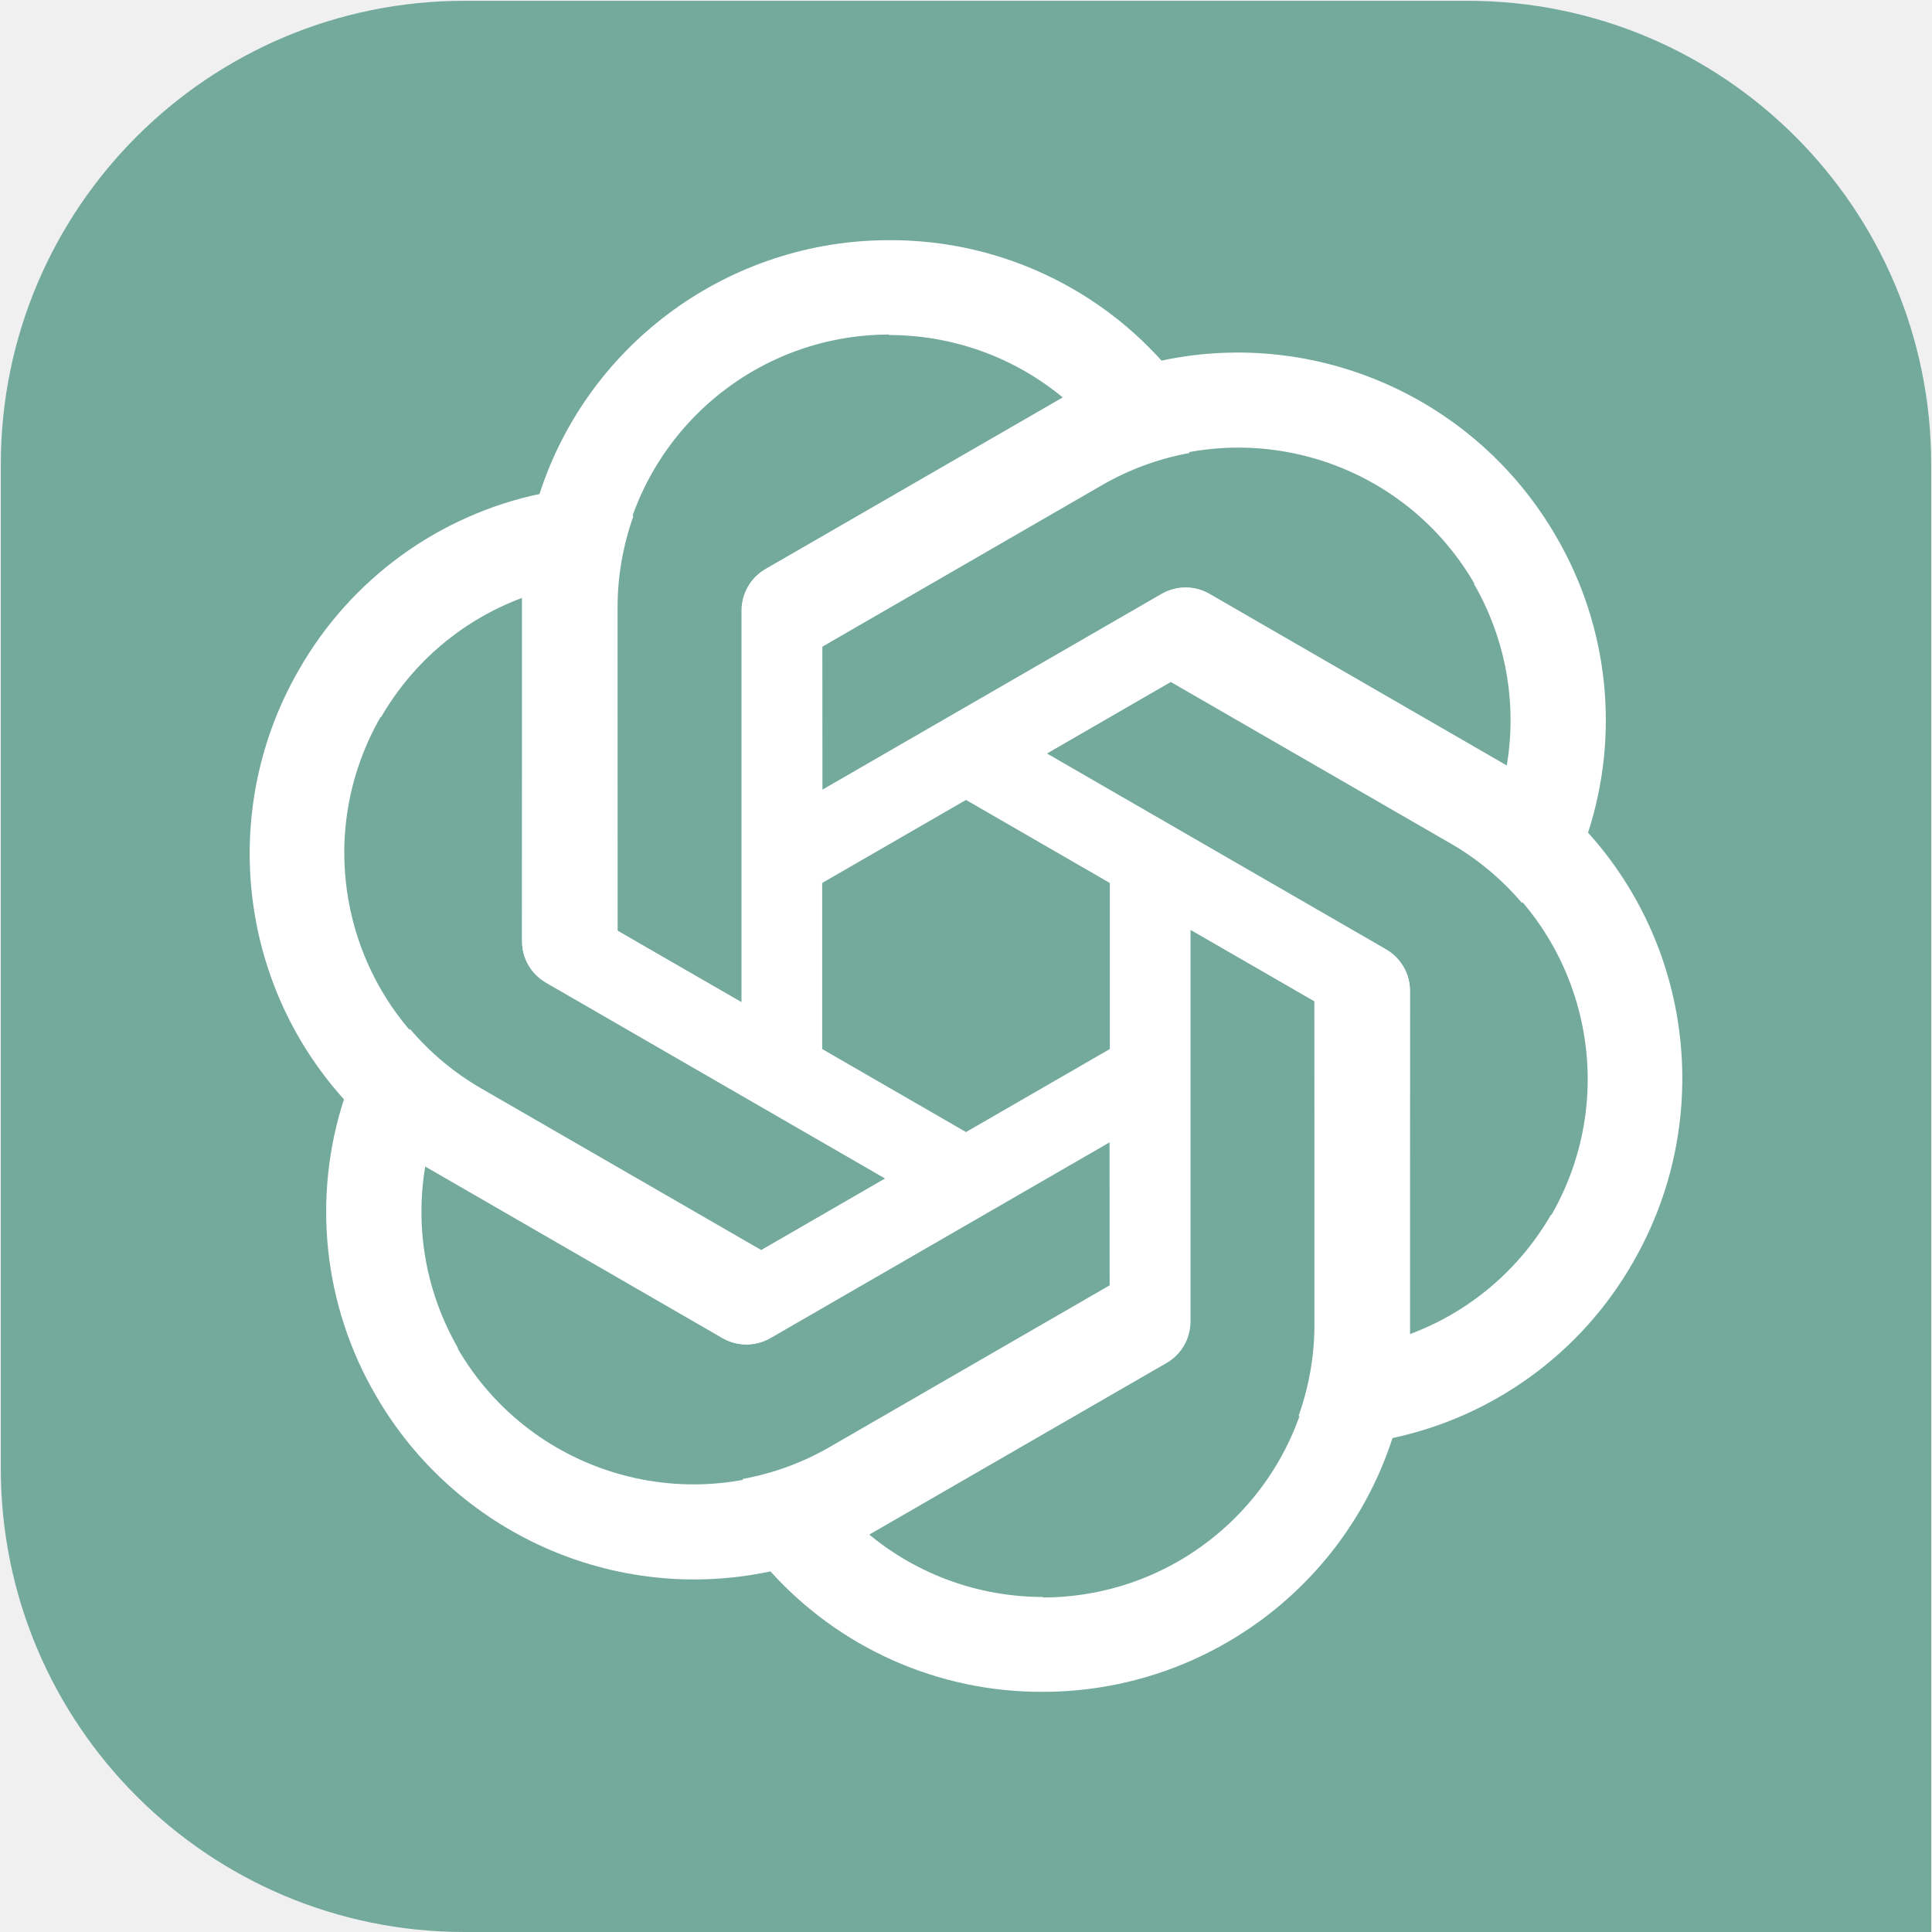
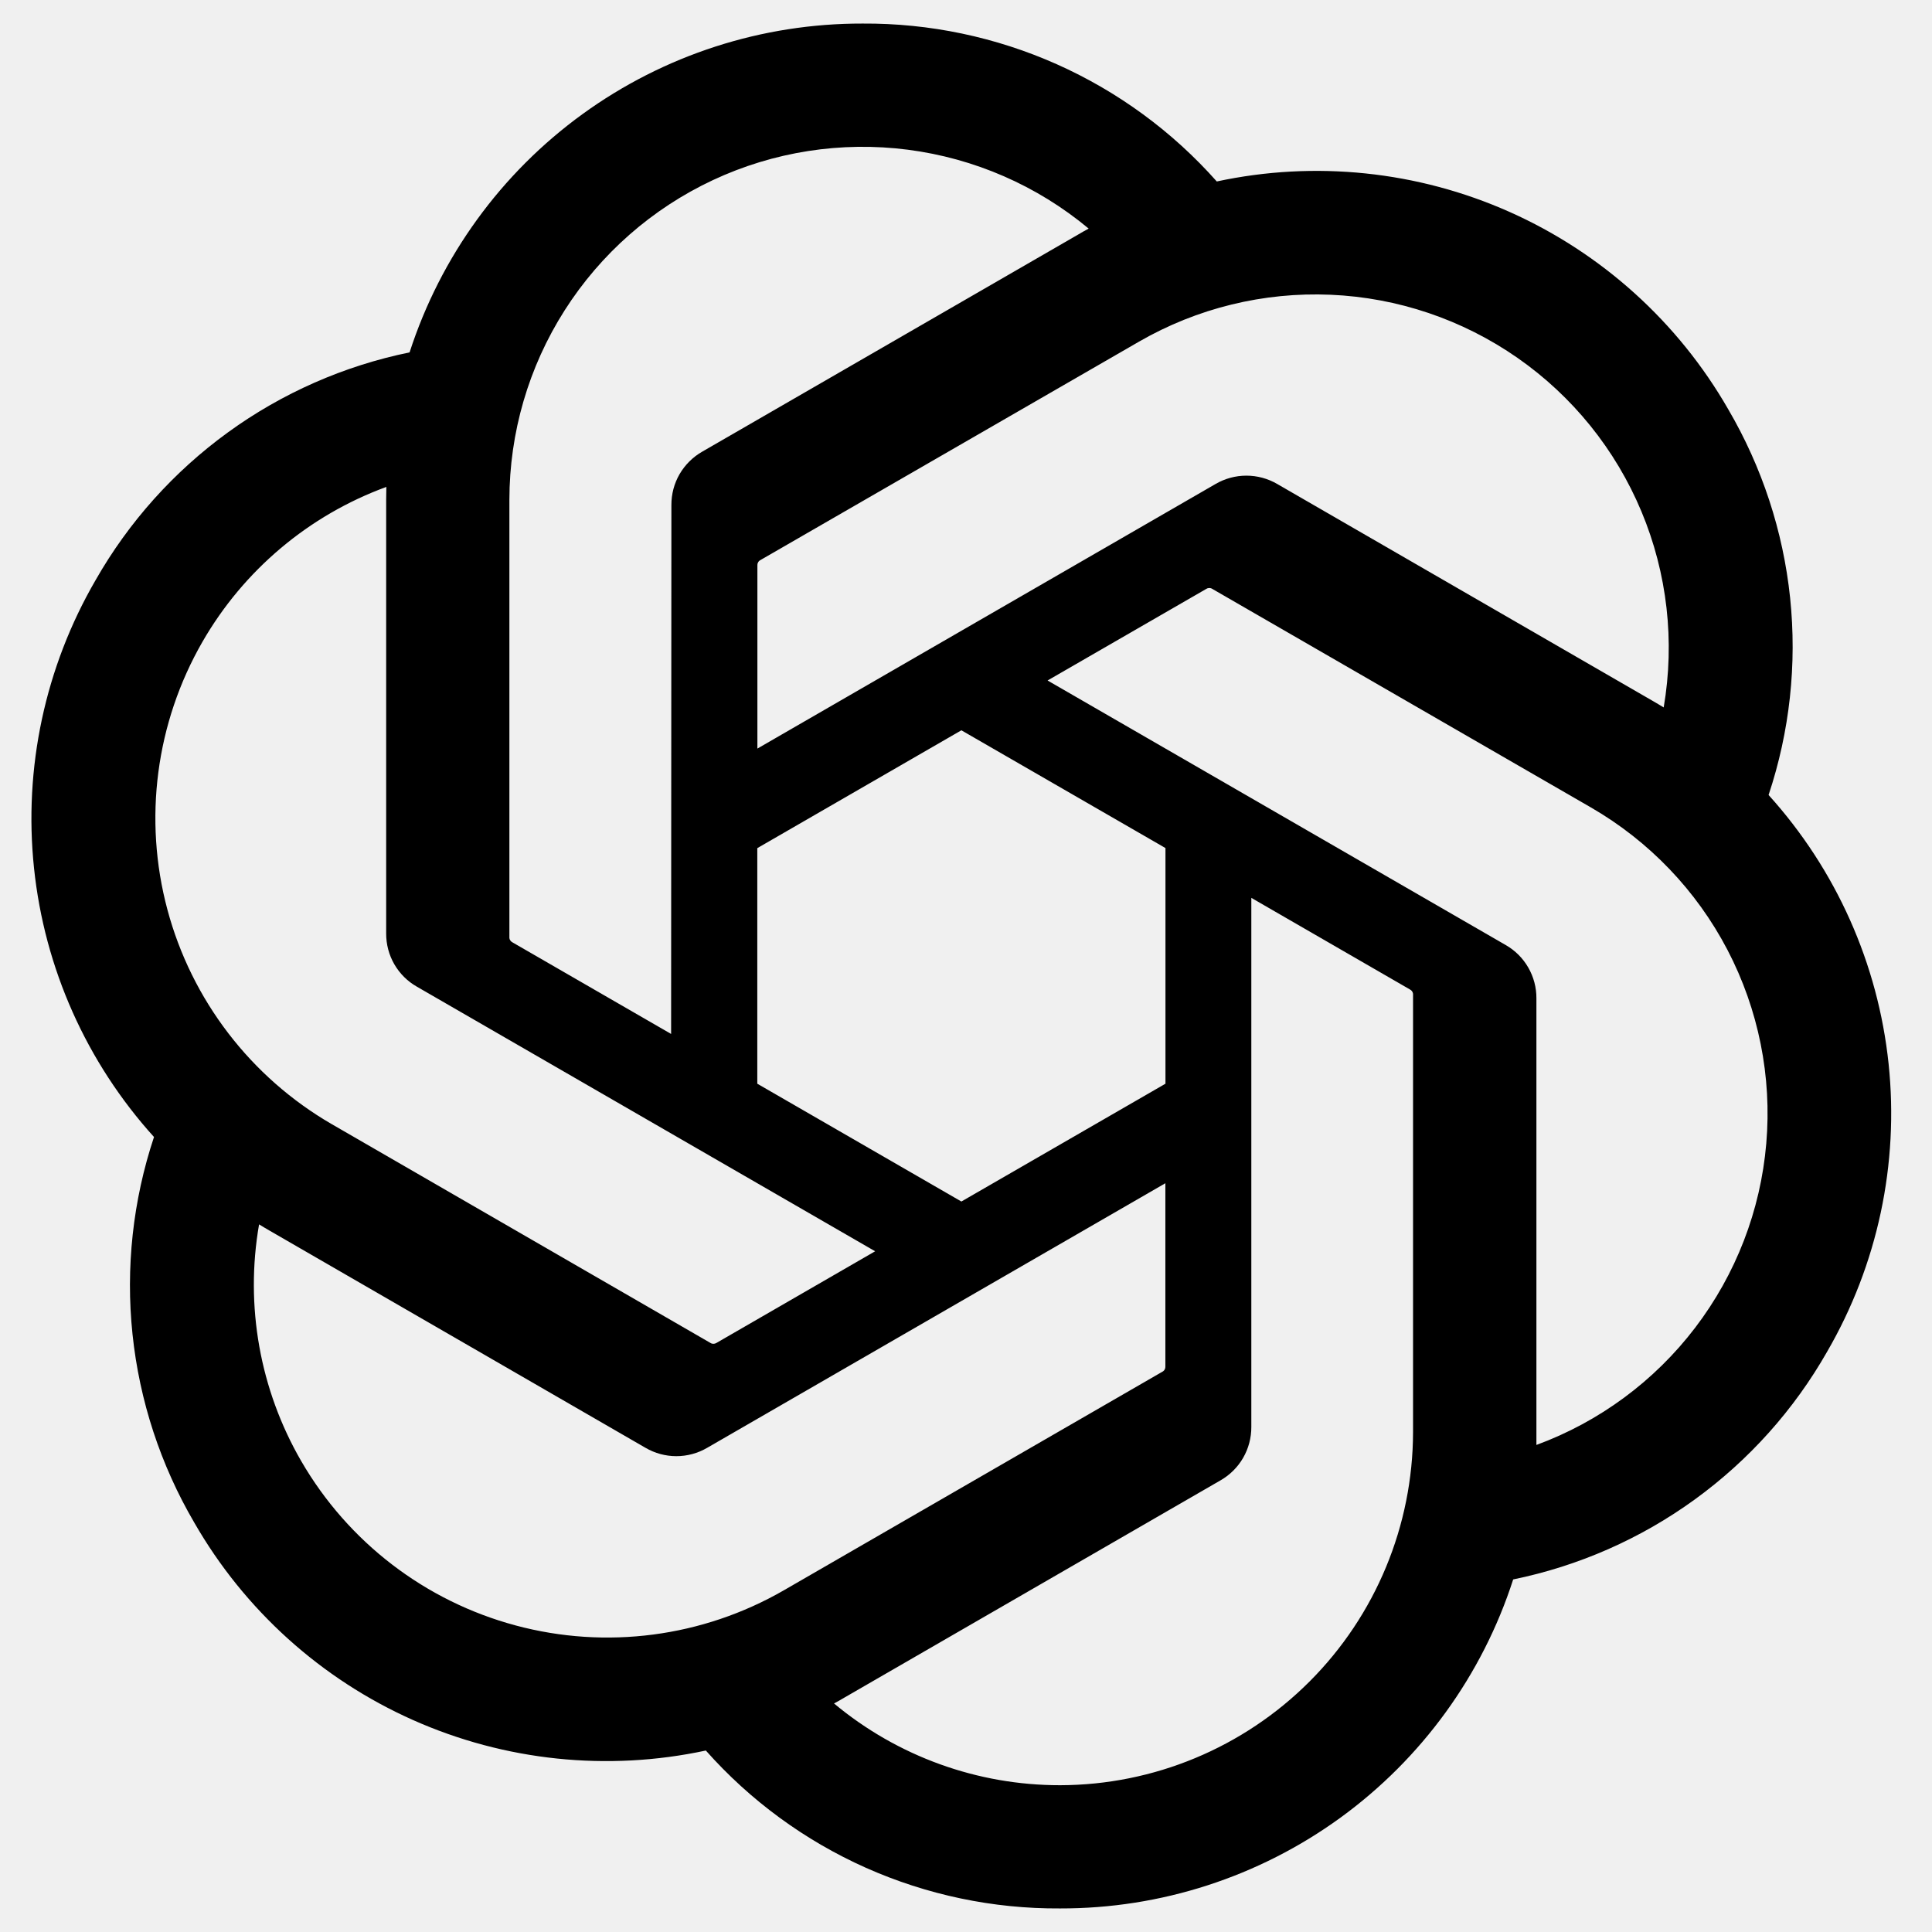
- <svg xmlns="http://www.w3.org/2000/svg" xmlns:xlink="http://www.w3.org/1999/xlink" viewBox="0 0 2406 2406">
-   <path d="M1 578.4C1 259.5 259.5 1 578.4 1h1249.1c319 0 577.5 258.5 577.5 577.4V2406H578.4C259.5 2406 1 2147.5 1 1828.6V578.4z" fill="#74aa9c" />
-   <path id="a" d="M1107.3 299.1c-197.999 0-373.9 127.3-435.2 315.3L650 743.5v427.9c0 21.4 11 40.4 29.4 51.4l344.5 198.515V833.3h.1v-27.9L1372.7 604c33.715-19.52 70.44-32.857 108.47-39.828L1447.6 450.3C1361 353.5 1237.1 298.5 1107.3 299.1zm0 117.5-.6.6c79.699 0 156.3 27.5 217.6 78.4-2.5 1.2-7.4 4.3-11 6.1L952.8 709.3c-18.4 10.4-29.4 30-29.4 51.4V1248l-155.1-89.4V755.8c-.1-187.099 151.601-338.9 339-339.2z" fill="#fff" />
-   <use xlink:href="#a" transform="rotate(60 1203 1203)" />
-   <use xlink:href="#a" transform="rotate(120 1203 1203)" />
-   <use xlink:href="#a" transform="rotate(180 1203 1203)" />
-   <use xlink:href="#a" transform="rotate(240 1203 1203)" />
-   <use xlink:href="#a" transform="rotate(300 1203 1203)" />
+ <svg xmlns="http://www.w3.org/2000/svg" width="2406" height="2406" viewBox="0 0 41 41" fill="none" class="h-2/3 w-2/3" role="img">
+   <text x="-9999" y="-9999">ChatGPT</text>
+   <path d="M37.532 16.871C37.981 15.524 38.136 14.097 37.989 12.686C37.841 11.274 37.393 9.911 36.676 8.686C35.613 6.834 33.988 5.368 32.037 4.498C30.086 3.629 27.91 3.403 25.822 3.851C24.88 2.789 23.722 1.941 22.426 1.363C21.13 0.786 19.725 0.491 18.306 0.5C16.171 0.495 14.089 1.168 12.361 2.422C10.633 3.676 9.349 5.447 8.692 7.478C7.301 7.763 5.987 8.341 4.838 9.175C3.689 10.009 2.731 11.078 2.028 12.312C0.956 14.159 0.499 16.299 0.722 18.423C0.944 20.547 1.836 22.545 3.268 24.129C2.82 25.476 2.664 26.903 2.812 28.314C2.96 29.726 3.407 31.089 4.124 32.314C5.188 34.166 6.812 35.632 8.763 36.501C10.714 37.37 12.891 37.597 14.979 37.149C15.921 38.211 17.079 39.059 18.375 39.637C19.671 40.214 21.076 40.509 22.495 40.5C24.631 40.505 26.713 39.832 28.442 38.577C30.17 37.322 31.456 35.551 32.112 33.518C33.503 33.233 34.817 32.655 35.966 31.821C37.115 30.987 38.073 29.918 38.775 28.684C39.846 26.837 40.302 24.698 40.079 22.575C39.856 20.452 38.964 18.454 37.532 16.871ZM22.498 37.885C20.744 37.887 19.046 37.273 17.699 36.15C17.76 36.117 17.867 36.059 17.936 36.016L25.9 31.416C26.1 31.302 26.266 31.137 26.381 30.938C26.496 30.739 26.556 30.512 26.555 30.282V19.054L29.921 20.998C29.939 21.007 29.954 21.02 29.966 21.036C29.977 21.052 29.984 21.071 29.987 21.09V30.389C29.984 32.375 29.195 34.279 27.791 35.684C26.387 37.089 24.484 37.881 22.498 37.885ZM6.392 31.006C5.514 29.489 5.197 27.711 5.498 25.983C5.557 26.019 5.66 26.082 5.735 26.124L13.699 30.725C13.898 30.841 14.123 30.902 14.353 30.902C14.583 30.902 14.809 30.841 15.007 30.725L24.731 25.11V28.998C24.732 29.018 24.728 29.038 24.72 29.056C24.712 29.074 24.699 29.089 24.683 29.101L16.632 33.75C14.91 34.742 12.864 35.01 10.945 34.495C9.025 33.981 7.388 32.726 6.392 31.006ZM4.297 13.619C5.172 12.1 6.553 10.936 8.199 10.333C8.199 10.401 8.195 10.523 8.195 10.607V19.808C8.194 20.038 8.253 20.264 8.368 20.463C8.483 20.662 8.649 20.827 8.849 20.94L18.572 26.554L15.206 28.498C15.189 28.509 15.17 28.515 15.15 28.517C15.131 28.519 15.111 28.516 15.092 28.508L7.04 23.856C5.321 22.86 4.067 21.224 3.553 19.305C3.039 17.386 3.306 15.341 4.297 13.619ZM31.955 20.056L22.231 14.441L25.598 12.498C25.614 12.487 25.633 12.48 25.653 12.479C25.673 12.477 25.693 12.48 25.711 12.488L33.763 17.136C34.997 17.849 36.002 18.898 36.661 20.161C37.319 21.424 37.605 22.849 37.483 24.268C37.362 25.688 36.838 27.043 35.974 28.176C35.11 29.309 33.941 30.172 32.605 30.664C32.605 30.595 32.605 30.473 32.605 30.389V21.188C32.607 20.959 32.547 20.733 32.433 20.534C32.319 20.335 32.154 20.17 31.955 20.056ZM35.306 15.013C35.246 14.976 35.143 14.914 35.069 14.872L27.105 10.271C26.906 10.155 26.68 10.094 26.45 10.094C26.221 10.094 25.995 10.155 25.796 10.271L16.073 15.886V11.998C16.072 11.978 16.075 11.959 16.084 11.941C16.092 11.922 16.105 11.907 16.121 11.895L24.172 7.25C25.405 6.539 26.816 6.194 28.238 6.255C29.661 6.316 31.036 6.781 32.204 7.595C33.372 8.409 34.284 9.539 34.833 10.853C35.383 12.167 35.546 13.61 35.306 15.013ZM14.242 21.942L10.875 19.998C10.858 19.989 10.842 19.976 10.831 19.96C10.819 19.944 10.812 19.925 10.81 19.906V10.607C10.811 9.183 11.217 7.788 11.982 6.587C12.747 5.385 13.838 4.427 15.127 3.823C16.417 3.219 17.852 2.995 19.265 3.177C20.677 3.359 22.009 3.939 23.103 4.851C23.043 4.884 22.937 4.942 22.867 4.985L14.902 9.585C14.703 9.699 14.537 9.864 14.421 10.063C14.306 10.262 14.247 10.488 14.248 10.717L14.242 21.942ZM16.071 17.999L20.402 15.498L24.733 17.997V22.998L20.402 25.498L16.071 22.998V17.999Z" fill="currentColor" data-darkreader-inline-fill="" style="--darkreader-inline-fill: currentColor;" />
</svg>
